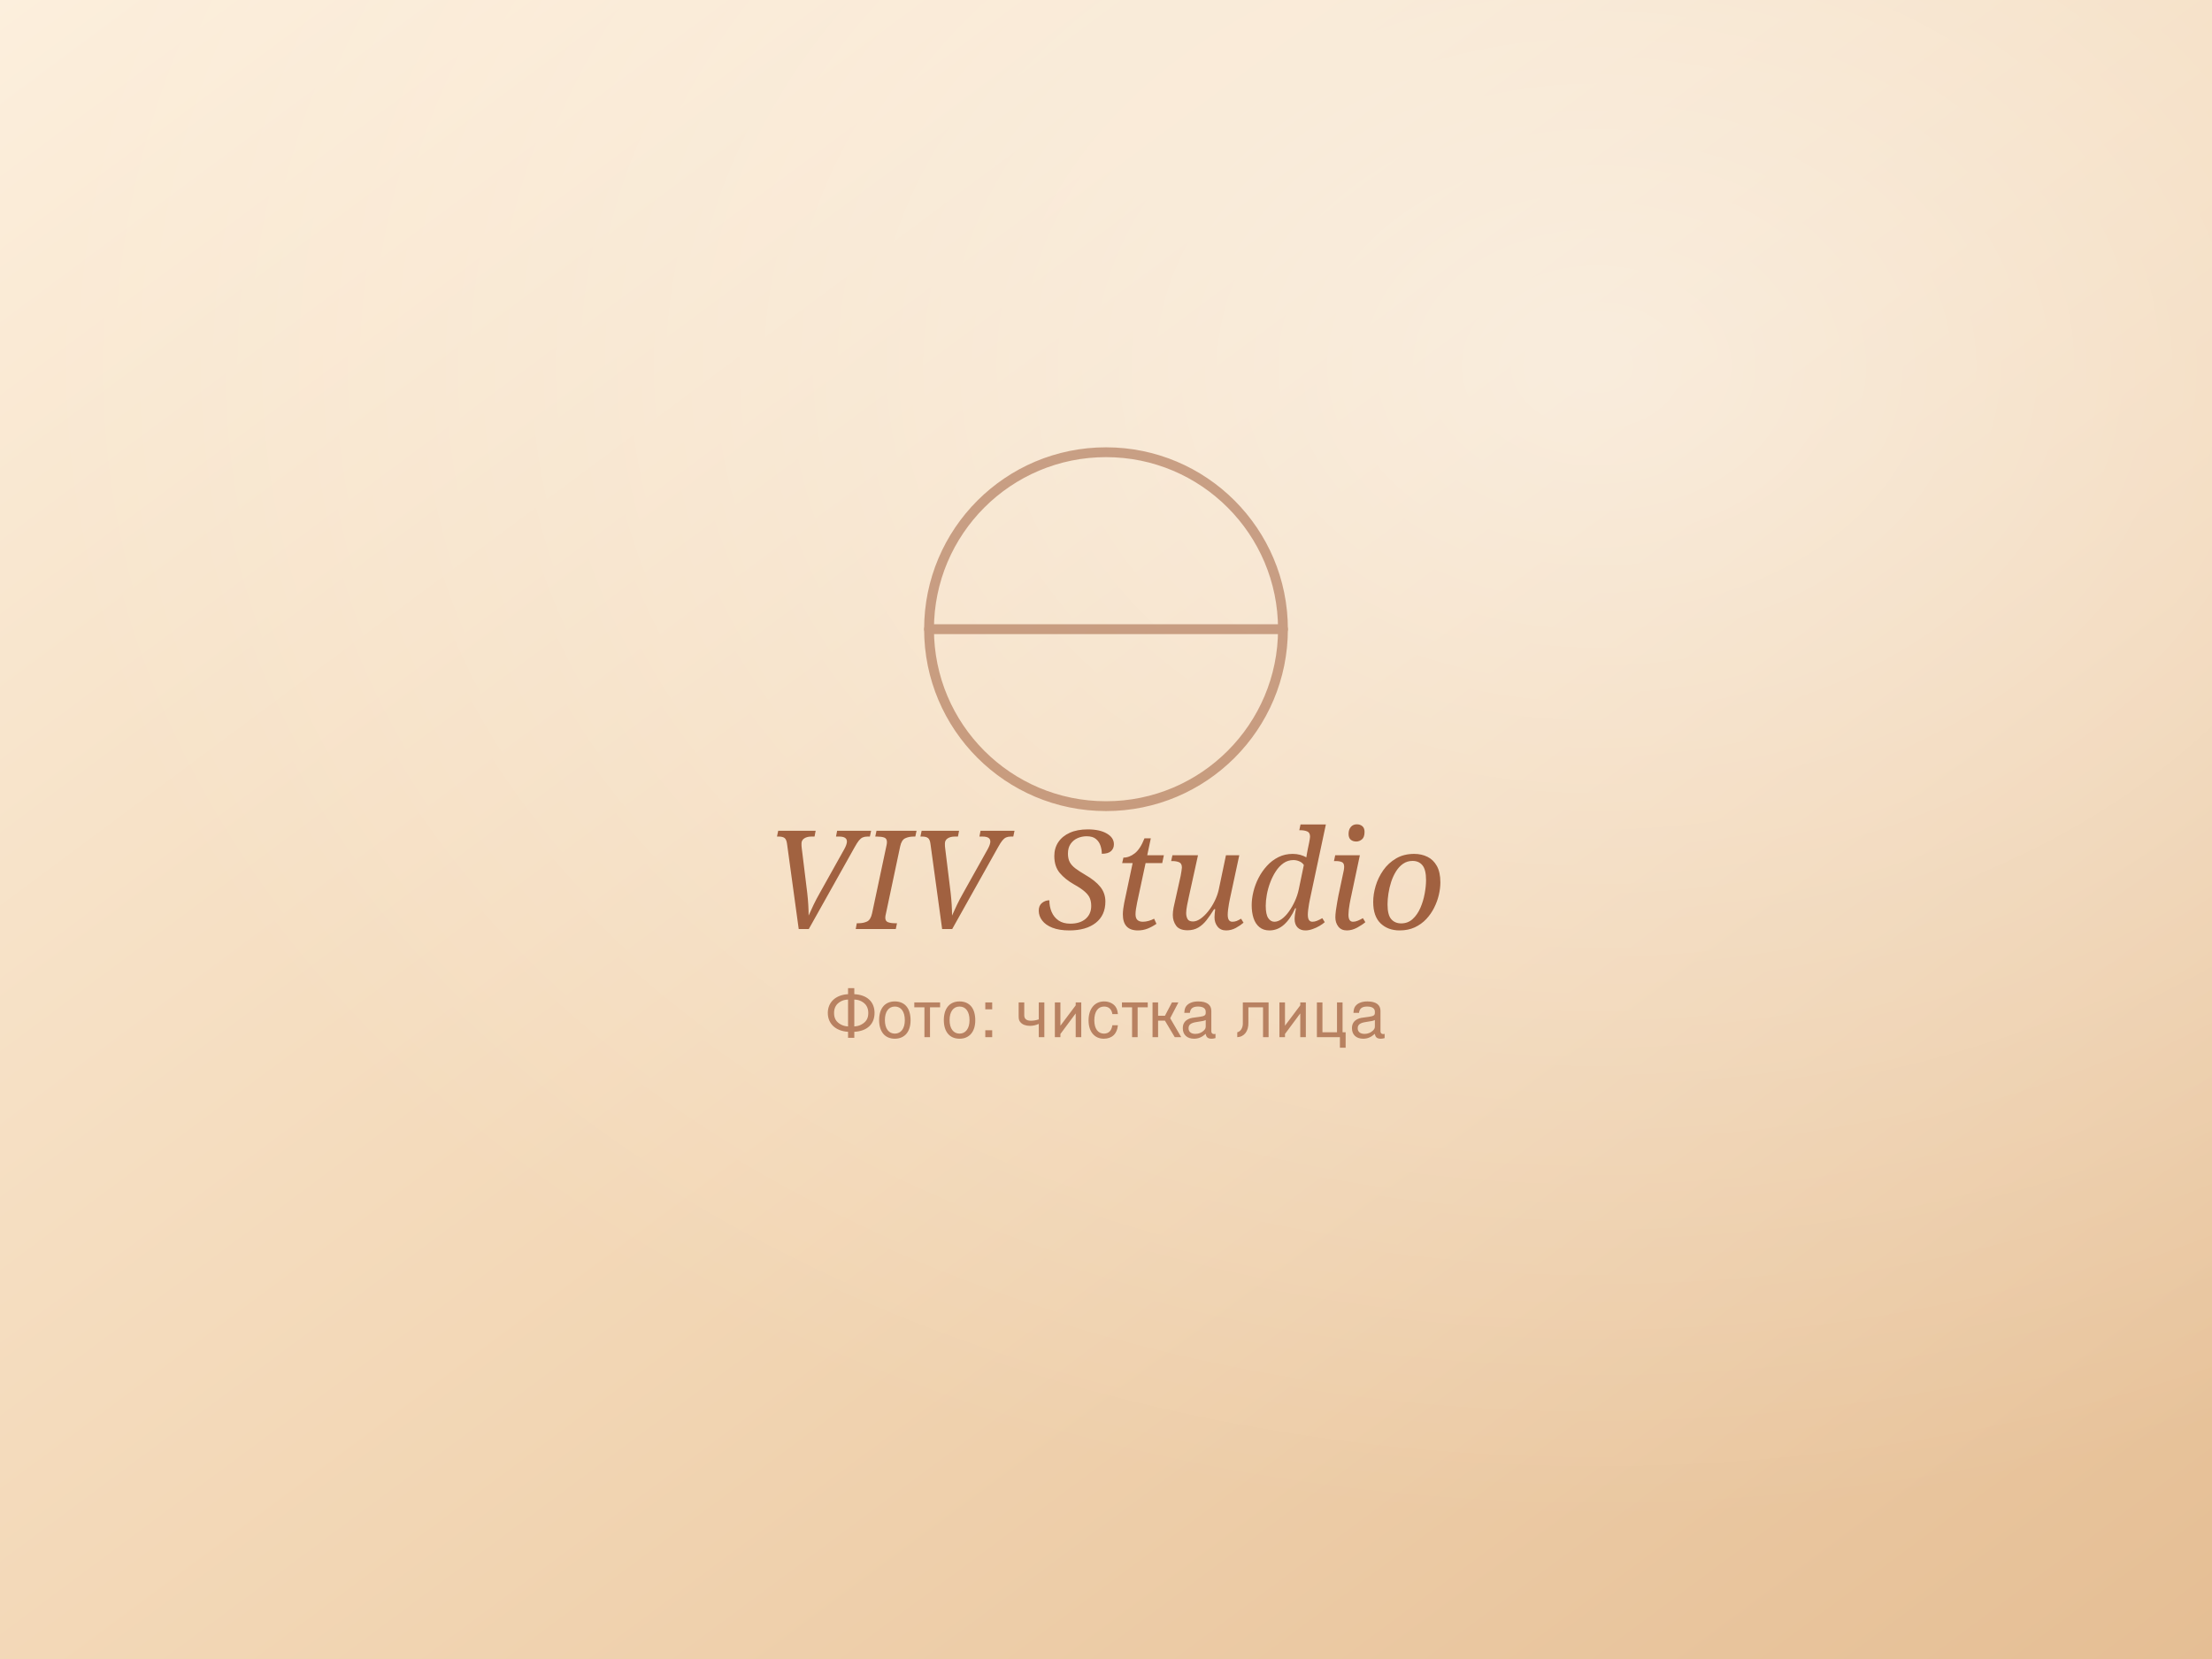
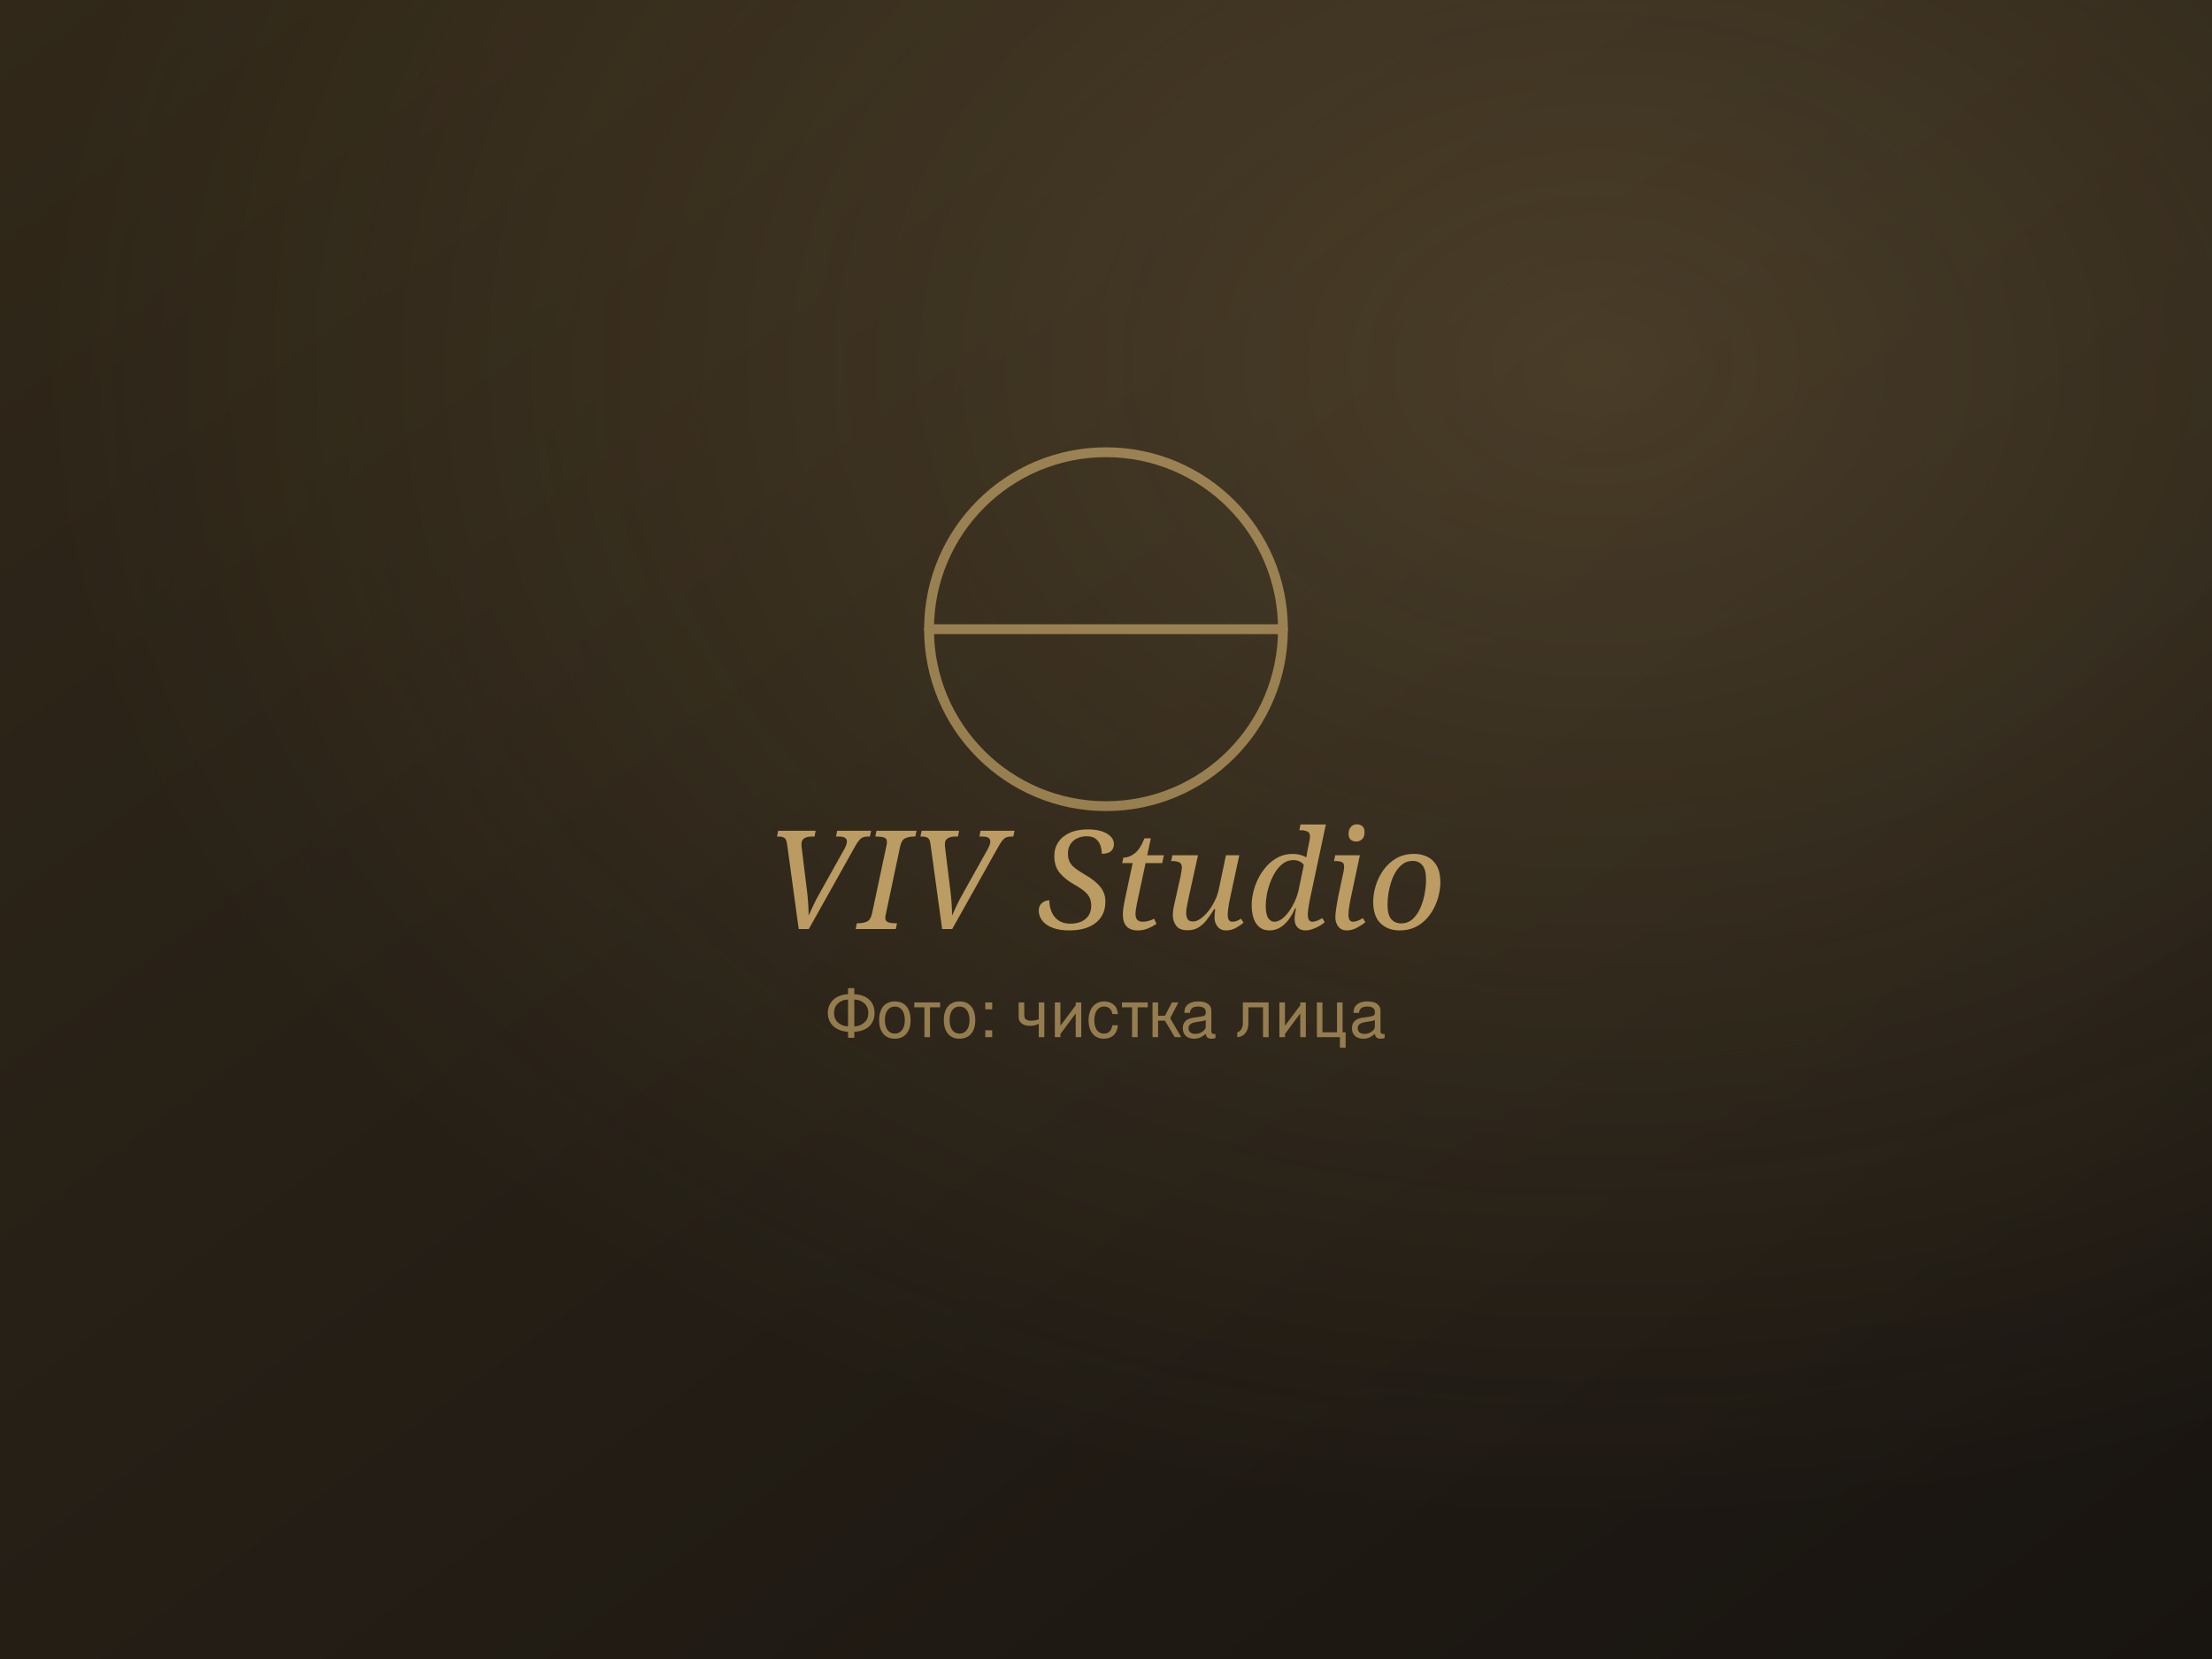
<svg xmlns="http://www.w3.org/2000/svg" viewBox="0 0 900 675" width="900" height="675" role="img">
  <defs>
    <linearGradient id="g" x1="0" y1="0" x2="1" y2="1">
-       <stop offset="0" stop-color="#FCEFDD" />
-       <stop offset=".55" stop-color="#F2D6B4" />
-       <stop offset="1" stop-color="#E5BE94" />
+       <stop offset="0" stop-color="#312819" />
+       <stop offset=".55" stop-color="#231D15" />
+       <stop offset="1" stop-color="#181410" />
    </linearGradient>
    <radialGradient id="s" cx=".72" cy=".22" r=".7">
-       <stop offset="0" stop-color="#FFFFFF" stop-opacity=".5" />
-       <stop offset="1" stop-color="#FFFFFF" stop-opacity="0" />
+       <stop offset="0" stop-color="#D9B571" stop-opacity=".2" />
+       <stop offset="1" stop-color="#D9B571" stop-opacity="0" />
    </radialGradient>
  </defs>
  <rect width="900" height="675" fill="url(#g)" />
  <rect width="900" height="675" fill="url(#s)" />
-   <g opacity=".45" fill="none" stroke="#8F4522" stroke-width="4.0">
+   <g opacity=".6" fill="none" stroke="#D9B571" stroke-width="4.0">
    <circle cx="450.0" cy="256" r="72" />
    <path d="M378 256 l144 0" stroke-linecap="round" />
  </g>
-   <text x="50%" y="378" text-anchor="middle" font-family="Georgia,serif" font-style="italic" font-size="56" fill="#8F4522" opacity=".82">VIV Studio</text>
-   <text x="50%" y="422" text-anchor="middle" font-family="Helvetica,Arial,sans-serif" font-size="27" fill="#8F4522" opacity=".6">Фото: чистка лица</text>
+   <text x="50%" y="378" text-anchor="middle" font-family="Georgia,serif" font-style="italic" font-size="56" fill="#D9B571" opacity=".82">VIV Studio</text>
+   <text x="50%" y="422" text-anchor="middle" font-family="Helvetica,Arial,sans-serif" font-size="27" fill="#D9B571" opacity=".6">Фото: чистка лица</text>
</svg>
